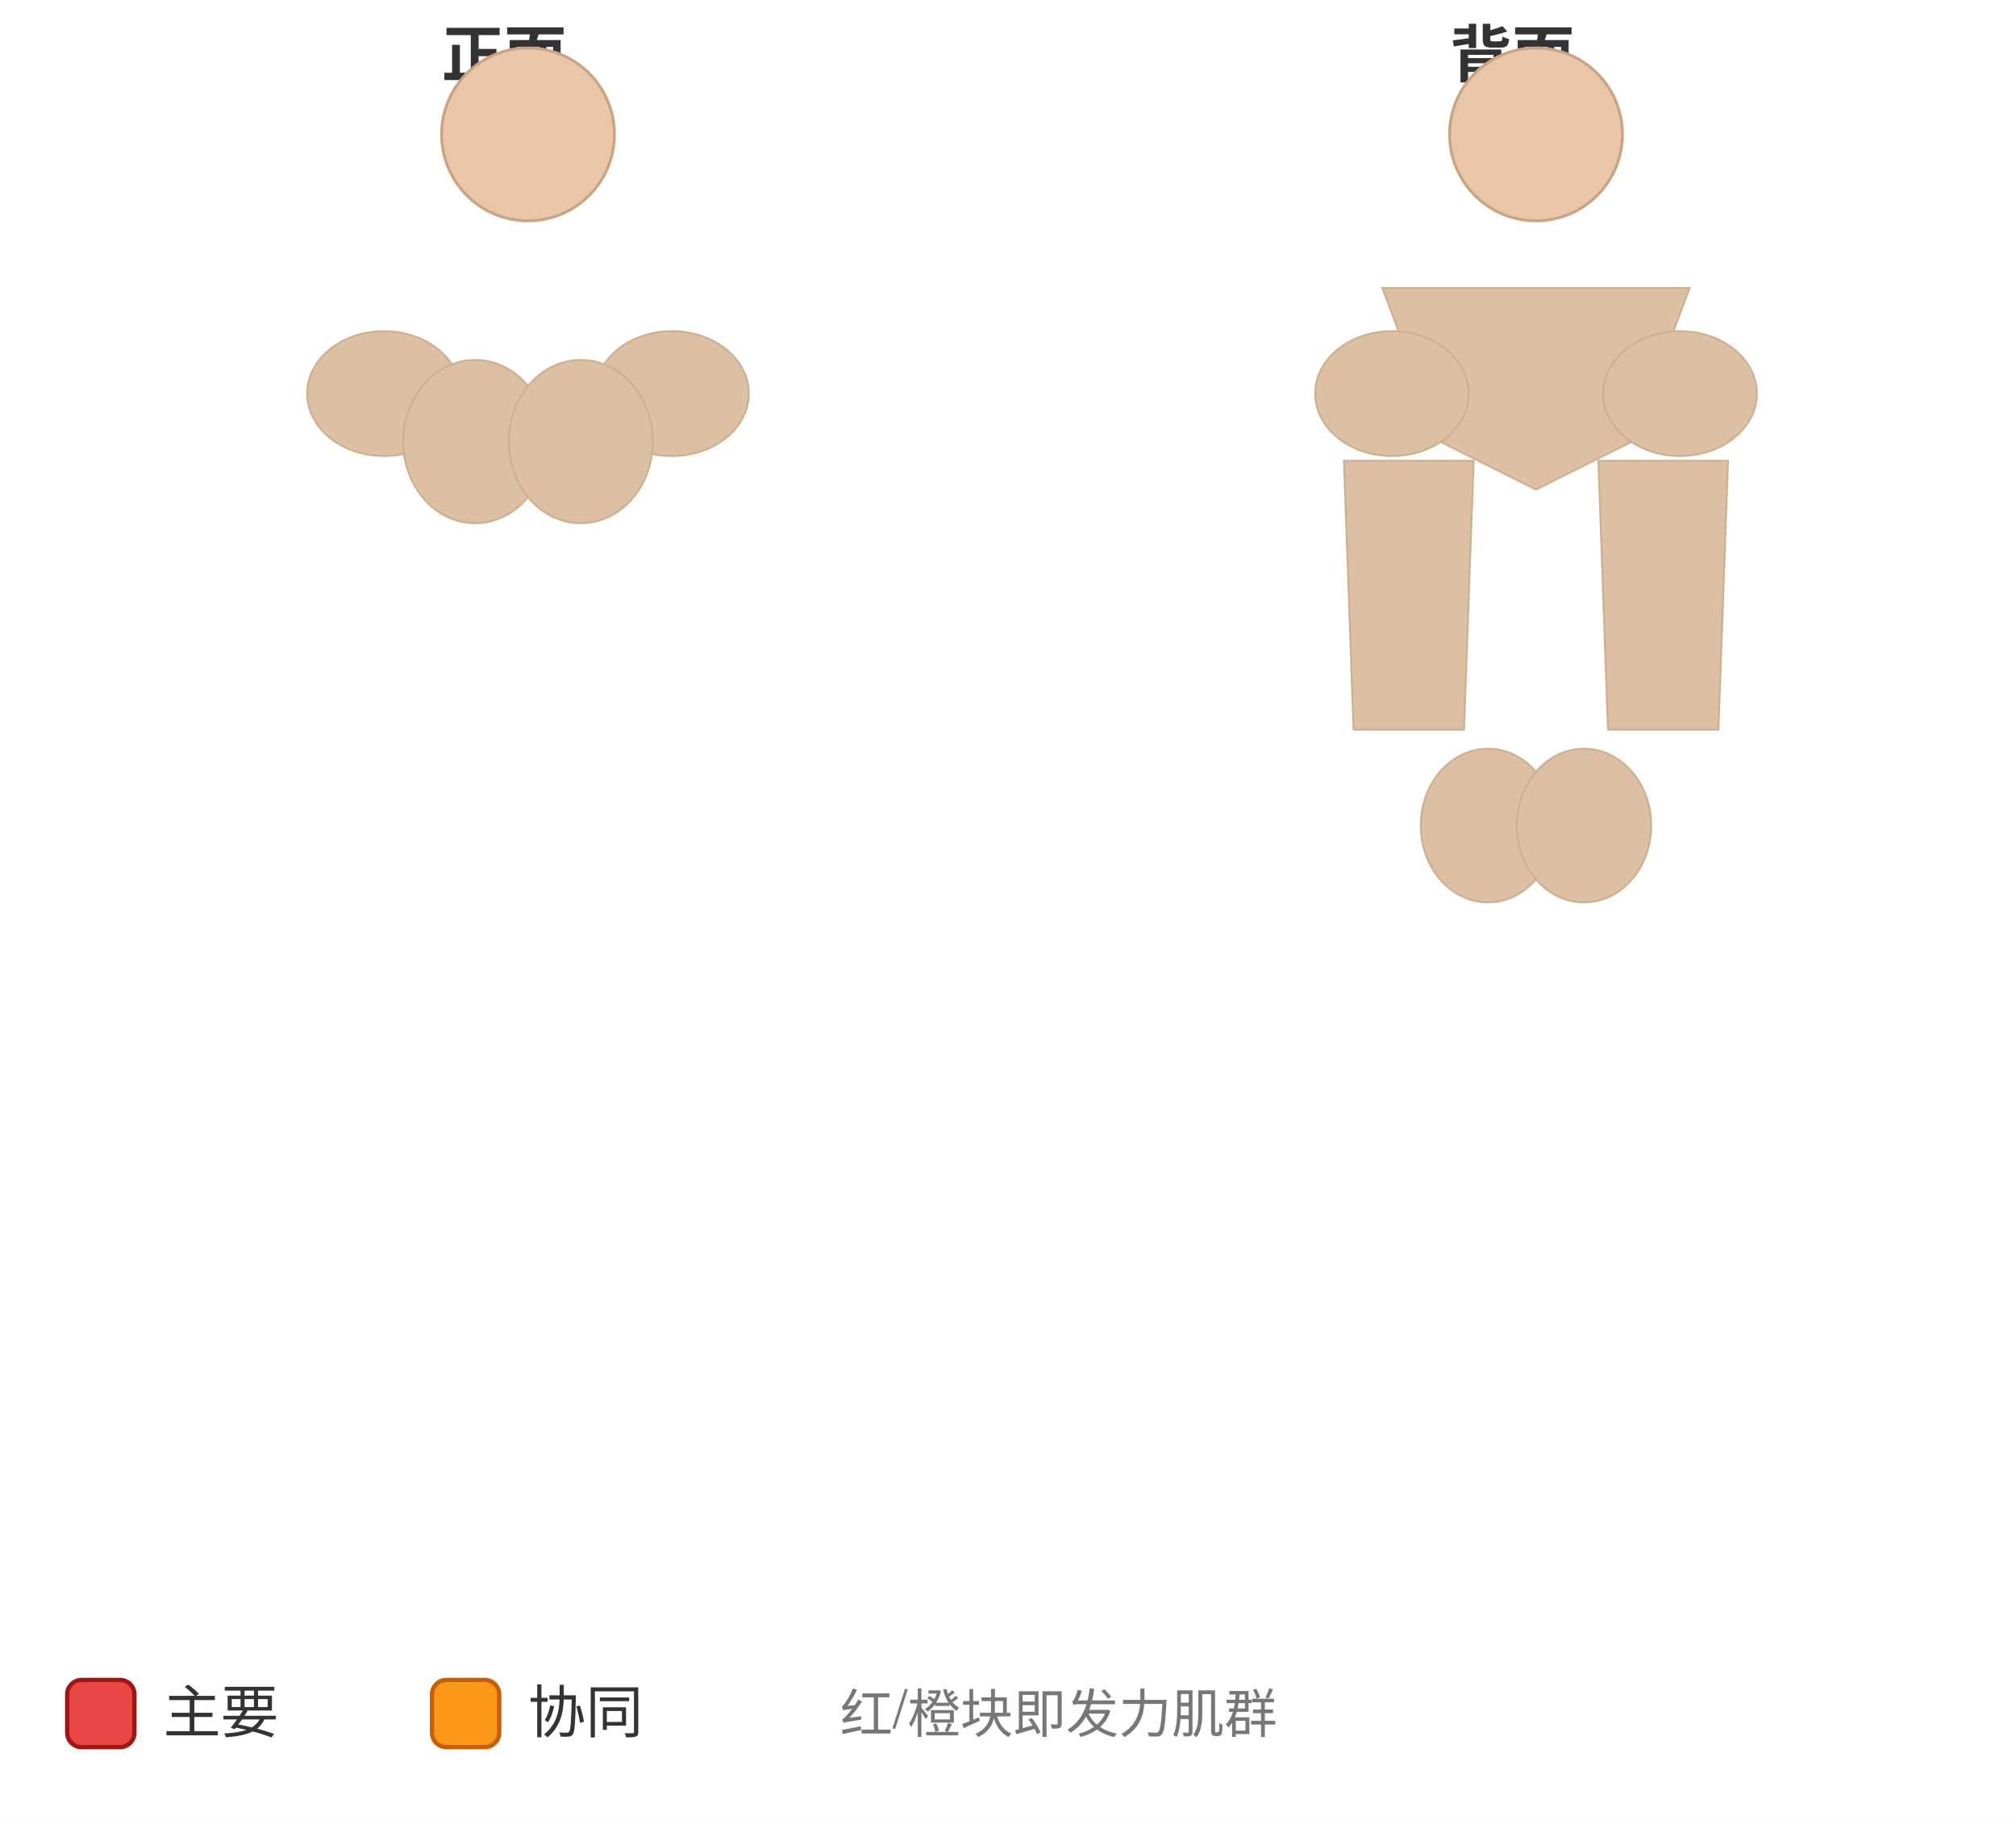
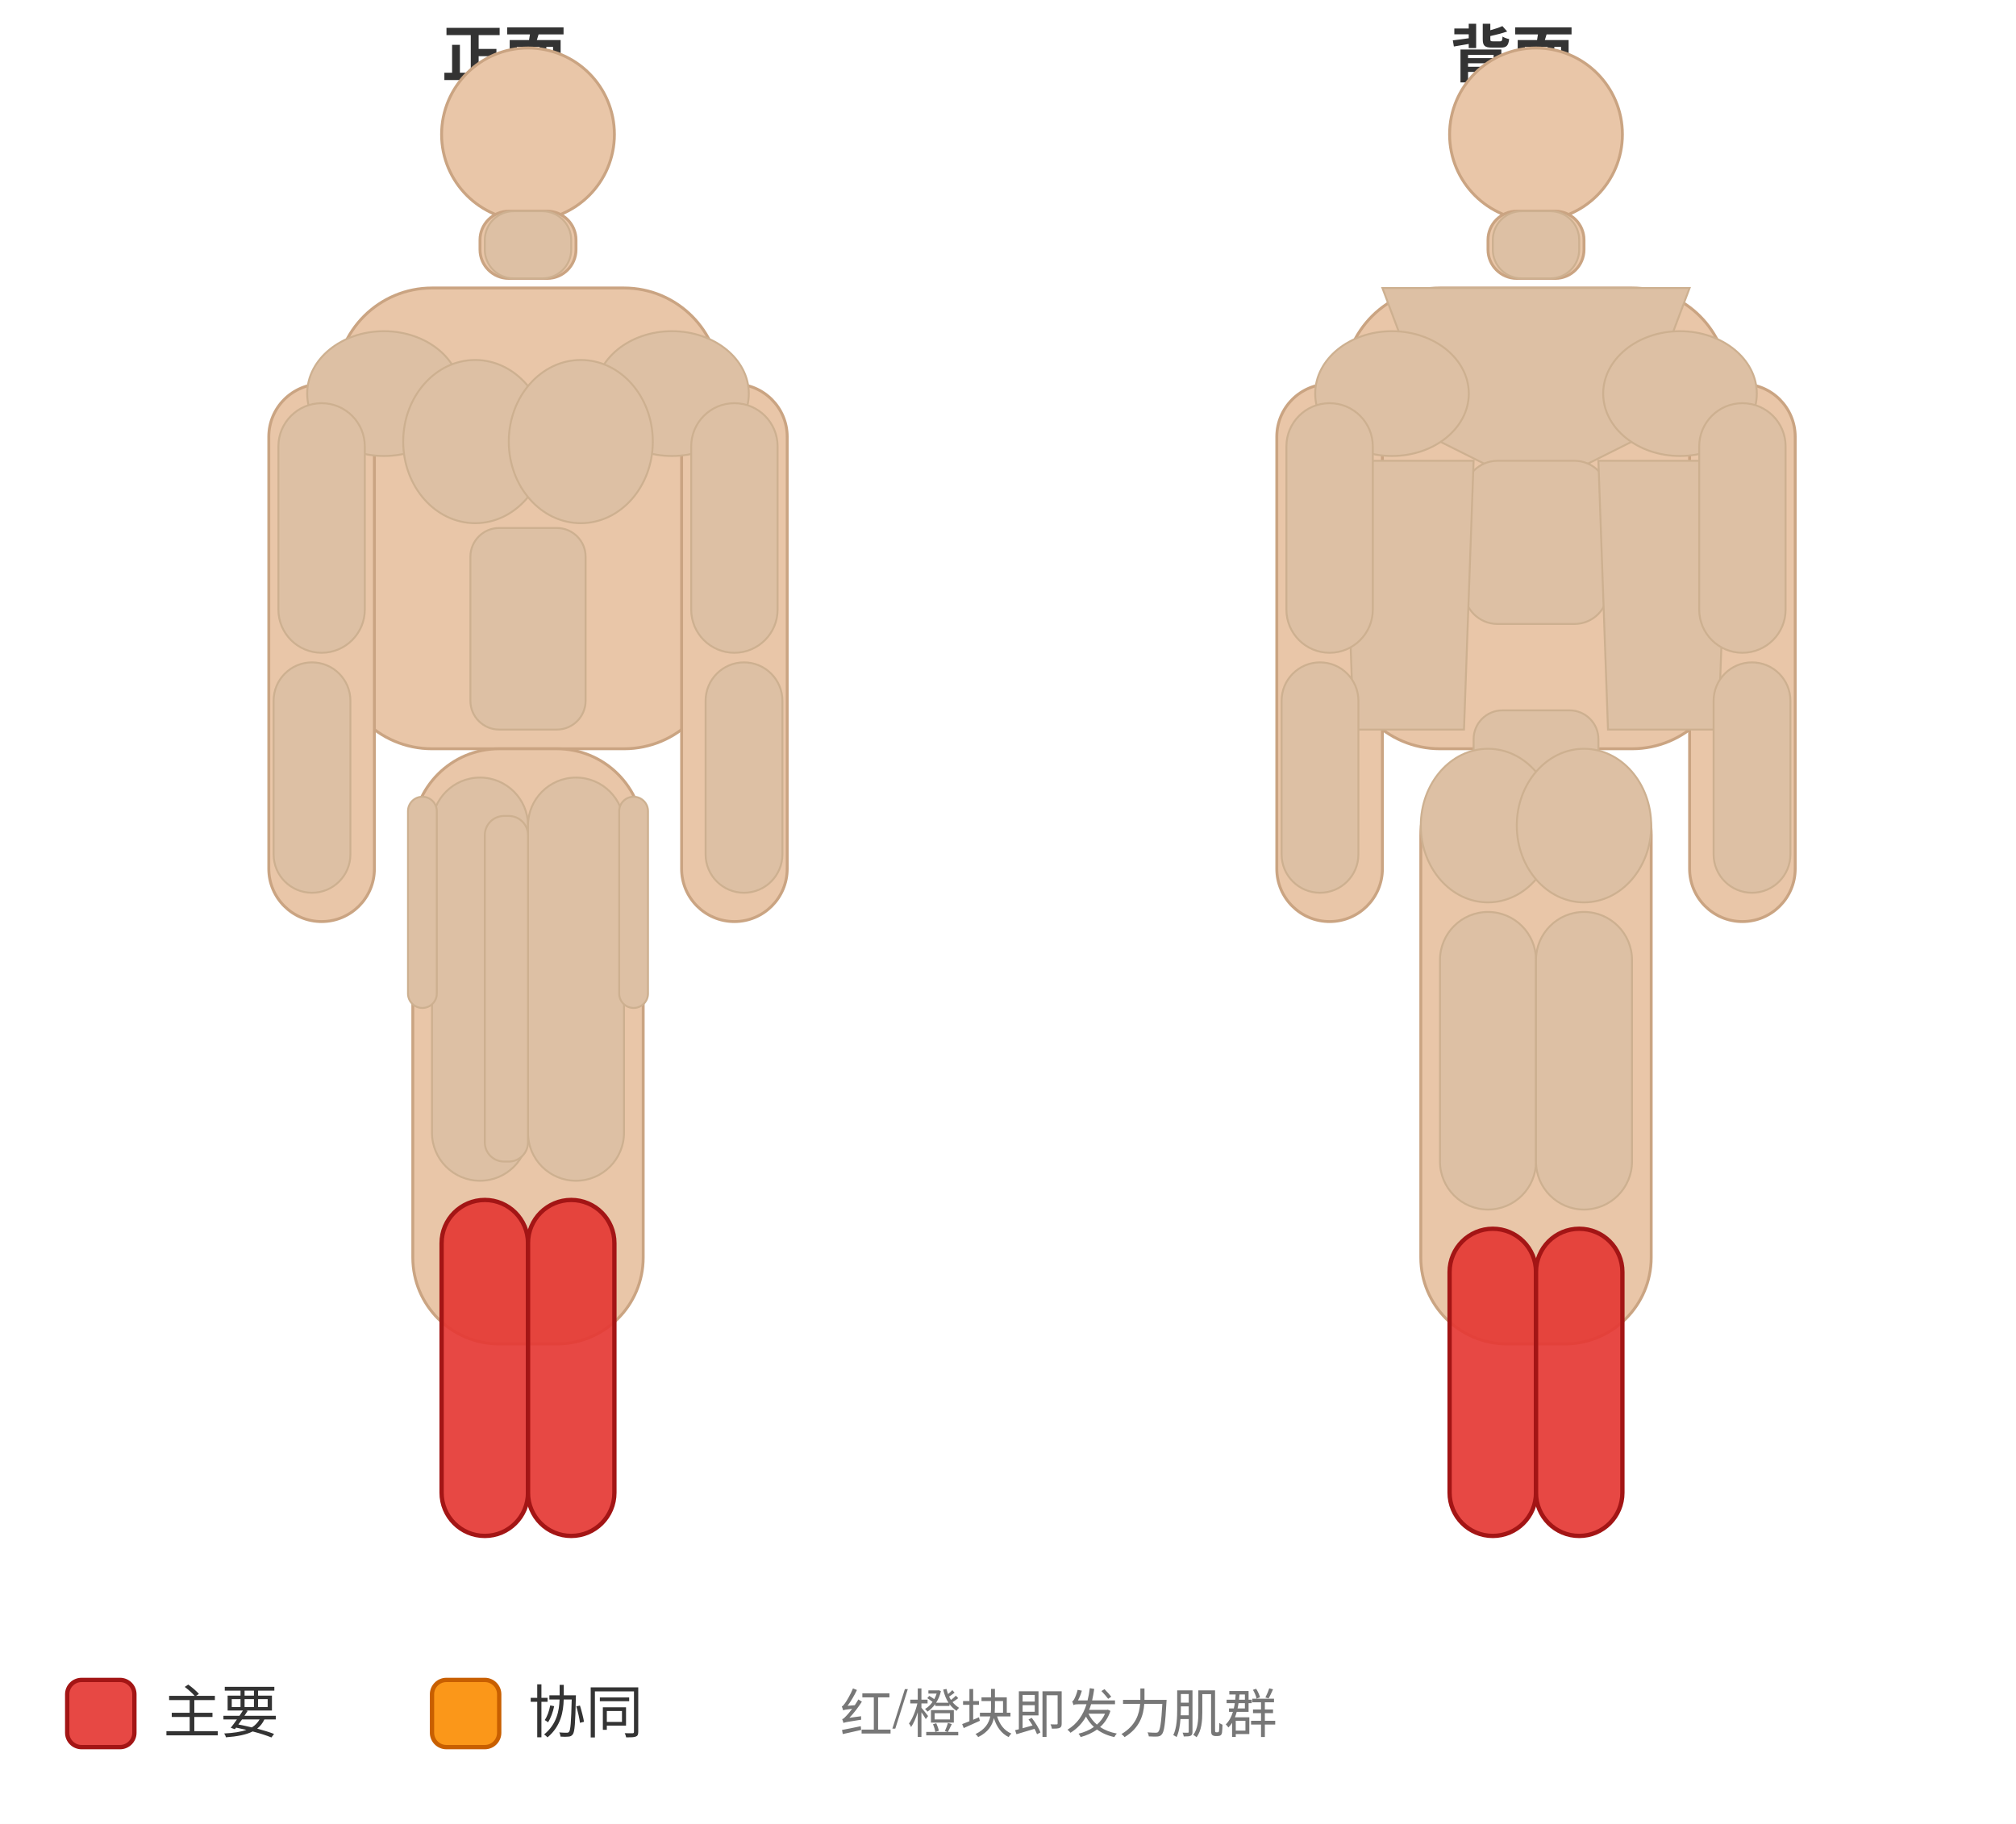
- <svg xmlns="http://www.w3.org/2000/svg" viewBox="0 0 420 380" font-family="-apple-system,Segoe UI,Helvetica,Arial,sans-serif">
+ <svg xmlns="http://www.w3.org/2000/svg" viewBox="0 0 420 380" width="420" height="380" font-family="-apple-system,Segoe UI,Helvetica,Arial,sans-serif">
  <rect width="420" height="380" fill="#ffffff" />
  <text x="105" y="16" font-size="13" font-weight="700" text-anchor="middle" fill="#333">正面</text>
  <text x="315" y="16" font-size="13" font-weight="700" text-anchor="middle" fill="#333">背面</text>
  <g transform="translate(10,0)">
    <circle fill="#e9c6a8" stroke="#caa482" stroke-width="0.6" cx="100" cy="28" r="18" />
-     <rect fill="#e9c6a8" stroke="#caa482" stroke-width="0.6" x="90" y="44" w="20" h="14" rx="6" />
-     <rect fill="#e9c6a8" stroke="#caa482" stroke-width="0.6" x="60" y="60" w="80" h="96" rx="20" />
-     <rect fill="#e9c6a8" stroke="#caa482" stroke-width="0.6" x="46" y="80" w="22" h="112" rx="11" />
-     <rect fill="#e9c6a8" stroke="#caa482" stroke-width="0.6" x="132" y="80" w="22" h="112" rx="11" />
-     <rect fill="#e9c6a8" stroke="#caa482" stroke-width="0.6" x="76" y="156" w="48" h="124" rx="18" />
-     <rect fill="#ddc0a4" stroke="#cdb090" stroke-width="0.4" x="91" y="44" w="18" h="14" rx="6" />
+     <rect fill="#e9c6a8" stroke="#caa482" stroke-width="0.6" x="90" y="44" width="20" height="14" rx="6" />
+     <rect fill="#e9c6a8" stroke="#caa482" stroke-width="0.6" x="60" y="60" width="80" height="96" rx="20" />
+     <rect fill="#e9c6a8" stroke="#caa482" stroke-width="0.6" x="46" y="80" width="22" height="112" rx="11" />
+     <rect fill="#e9c6a8" stroke="#caa482" stroke-width="0.6" x="132" y="80" width="22" height="112" rx="11" />
+     <rect fill="#e9c6a8" stroke="#caa482" stroke-width="0.6" x="76" y="156" width="48" height="124" rx="18" />
+     <rect fill="#ddc0a4" stroke="#cdb090" stroke-width="0.4" x="91" y="44" width="18" height="14" rx="6" />
    <ellipse fill="#ddc0a4" stroke="#cdb090" stroke-width="0.4" cx="70" cy="82" rx="16" ry="13" />
    <ellipse fill="#ddc0a4" stroke="#cdb090" stroke-width="0.4" cx="130" cy="82" rx="16" ry="13" />
    <ellipse fill="#ddc0a4" stroke="#cdb090" stroke-width="0.4" cx="89" cy="92" rx="15" ry="17" />
    <ellipse fill="#ddc0a4" stroke="#cdb090" stroke-width="0.4" cx="111" cy="92" rx="15" ry="17" />
-     <rect fill="#ddc0a4" stroke="#cdb090" stroke-width="0.4" x="48" y="84" w="18" h="52" rx="9" />
-     <rect fill="#ddc0a4" stroke="#cdb090" stroke-width="0.4" x="134" y="84" w="18" h="52" rx="9" />
-     <rect fill="#ddc0a4" stroke="#cdb090" stroke-width="0.4" x="47" y="138" w="16" h="48" rx="8" />
-     <rect fill="#ddc0a4" stroke="#cdb090" stroke-width="0.4" x="137" y="138" w="16" h="48" rx="8" />
-     <rect fill="#ddc0a4" stroke="#cdb090" stroke-width="0.4" x="88" y="110" w="24" h="42" rx="6" />
-     <rect fill="#ddc0a4" stroke="#cdb090" stroke-width="0.4" x="80" y="162" w="20" h="84" rx="10" />
-     <rect fill="#ddc0a4" stroke="#cdb090" stroke-width="0.4" x="100" y="162" w="20" h="84" rx="10" />
-     <rect fill="#ddc0a4" stroke="#cdb090" stroke-width="0.4" x="91" y="170" w="9" h="72" rx="4" />
-     <rect fill="#ddc0a4" stroke="#cdb090" stroke-width="0.4" x="75" y="166" w="6" h="44" rx="3" />
-     <rect fill="#ddc0a4" stroke="#cdb090" stroke-width="0.4" x="119" y="166" w="6" h="44" rx="3" />
-     <rect fill="#e53935" fill-opacity="0.92" stroke="#a31515" stroke-width="0.9" x="82" y="250" w="18" h="70" rx="9" />
-     <rect fill="#e53935" fill-opacity="0.92" stroke="#a31515" stroke-width="0.9" x="100" y="250" w="18" h="70" rx="9" />
+     <rect fill="#ddc0a4" stroke="#cdb090" stroke-width="0.4" x="48" y="84" width="18" height="52" rx="9" />
+     <rect fill="#ddc0a4" stroke="#cdb090" stroke-width="0.4" x="134" y="84" width="18" height="52" rx="9" />
+     <rect fill="#ddc0a4" stroke="#cdb090" stroke-width="0.4" x="47" y="138" width="16" height="48" rx="8" />
+     <rect fill="#ddc0a4" stroke="#cdb090" stroke-width="0.4" x="137" y="138" width="16" height="48" rx="8" />
+     <rect fill="#ddc0a4" stroke="#cdb090" stroke-width="0.4" x="88" y="110" width="24" height="42" rx="6" />
+     <rect fill="#ddc0a4" stroke="#cdb090" stroke-width="0.4" x="80" y="162" width="20" height="84" rx="10" />
+     <rect fill="#ddc0a4" stroke="#cdb090" stroke-width="0.4" x="100" y="162" width="20" height="84" rx="10" />
+     <rect fill="#ddc0a4" stroke="#cdb090" stroke-width="0.4" x="91" y="170" width="9" height="72" rx="4" />
+     <rect fill="#ddc0a4" stroke="#cdb090" stroke-width="0.4" x="75" y="166" width="6" height="44" rx="3" />
+     <rect fill="#ddc0a4" stroke="#cdb090" stroke-width="0.4" x="119" y="166" width="6" height="44" rx="3" />
+     <rect fill="#e53935" fill-opacity="0.92" stroke="#a31515" stroke-width="0.9" x="82" y="250" width="18" height="70" rx="9" />
+     <rect fill="#e53935" fill-opacity="0.92" stroke="#a31515" stroke-width="0.9" x="100" y="250" width="18" height="70" rx="9" />
  </g>
  <g transform="translate(220,0)">
    <circle fill="#e9c6a8" stroke="#caa482" stroke-width="0.6" cx="100" cy="28" r="18" />
-     <rect fill="#e9c6a8" stroke="#caa482" stroke-width="0.6" x="90" y="44" w="20" h="14" rx="6" />
-     <rect fill="#e9c6a8" stroke="#caa482" stroke-width="0.6" x="60" y="60" w="80" h="96" rx="20" />
-     <rect fill="#e9c6a8" stroke="#caa482" stroke-width="0.6" x="46" y="80" w="22" h="112" rx="11" />
-     <rect fill="#e9c6a8" stroke="#caa482" stroke-width="0.6" x="132" y="80" w="22" h="112" rx="11" />
-     <rect fill="#e9c6a8" stroke="#caa482" stroke-width="0.6" x="76" y="156" w="48" h="124" rx="18" />
-     <rect fill="#ddc0a4" stroke="#cdb090" stroke-width="0.4" x="91" y="44" w="18" h="14" rx="6" />
+     <rect fill="#e9c6a8" stroke="#caa482" stroke-width="0.6" x="90" y="44" width="20" height="14" rx="6" />
+     <rect fill="#e9c6a8" stroke="#caa482" stroke-width="0.6" x="60" y="60" width="80" height="96" rx="20" />
+     <rect fill="#e9c6a8" stroke="#caa482" stroke-width="0.6" x="46" y="80" width="22" height="112" rx="11" />
+     <rect fill="#e9c6a8" stroke="#caa482" stroke-width="0.6" x="132" y="80" width="22" height="112" rx="11" />
+     <rect fill="#e9c6a8" stroke="#caa482" stroke-width="0.6" x="76" y="156" width="48" height="124" rx="18" />
+     <rect fill="#ddc0a4" stroke="#cdb090" stroke-width="0.4" x="91" y="44" width="18" height="14" rx="6" />
    <polygon fill="#ddc0a4" stroke="#cdb090" stroke-width="0.4" points="68,60 132,60 120,92 100,102 80,92" />
    <ellipse fill="#ddc0a4" stroke="#cdb090" stroke-width="0.4" cx="70" cy="82" rx="16" ry="13" />
    <ellipse fill="#ddc0a4" stroke="#cdb090" stroke-width="0.4" cx="130" cy="82" rx="16" ry="13" />
-     <rect fill="#ddc0a4" stroke="#cdb090" stroke-width="0.4" x="85" y="96" w="30" h="34" rx="7" />
+     <rect fill="#ddc0a4" stroke="#cdb090" stroke-width="0.4" x="85" y="96" width="30" height="34" rx="7" />
    <polygon fill="#ddc0a4" stroke="#cdb090" stroke-width="0.4" points="60,96 87,96 85,152 62,152" />
    <polygon fill="#ddc0a4" stroke="#cdb090" stroke-width="0.4" points="113,96 140,96 138,152 115,152" />
-     <rect fill="#ddc0a4" stroke="#cdb090" stroke-width="0.4" x="87" y="148" w="26" h="18" rx="6" />
-     <rect fill="#ddc0a4" stroke="#cdb090" stroke-width="0.4" x="48" y="84" w="18" h="52" rx="9" />
-     <rect fill="#ddc0a4" stroke="#cdb090" stroke-width="0.4" x="134" y="84" w="18" h="52" rx="9" />
-     <rect fill="#ddc0a4" stroke="#cdb090" stroke-width="0.4" x="47" y="138" w="16" h="48" rx="8" />
-     <rect fill="#ddc0a4" stroke="#cdb090" stroke-width="0.4" x="137" y="138" w="16" h="48" rx="8" />
+     <rect fill="#ddc0a4" stroke="#cdb090" stroke-width="0.4" x="87" y="148" width="26" height="18" rx="6" />
+     <rect fill="#ddc0a4" stroke="#cdb090" stroke-width="0.4" x="48" y="84" width="18" height="52" rx="9" />
+     <rect fill="#ddc0a4" stroke="#cdb090" stroke-width="0.4" x="134" y="84" width="18" height="52" rx="9" />
+     <rect fill="#ddc0a4" stroke="#cdb090" stroke-width="0.4" x="47" y="138" width="16" height="48" rx="8" />
+     <rect fill="#ddc0a4" stroke="#cdb090" stroke-width="0.4" x="137" y="138" width="16" height="48" rx="8" />
    <ellipse fill="#ddc0a4" stroke="#cdb090" stroke-width="0.4" cx="90" cy="172" rx="14" ry="16" />
    <ellipse fill="#ddc0a4" stroke="#cdb090" stroke-width="0.4" cx="110" cy="172" rx="14" ry="16" />
-     <rect fill="#ddc0a4" stroke="#cdb090" stroke-width="0.4" x="80" y="190" w="20" h="62" rx="10" />
-     <rect fill="#ddc0a4" stroke="#cdb090" stroke-width="0.4" x="100" y="190" w="20" h="62" rx="10" />
-     <rect fill="#e53935" fill-opacity="0.92" stroke="#a31515" stroke-width="0.9" x="82" y="256" w="18" h="64" rx="9" />
-     <rect fill="#e53935" fill-opacity="0.92" stroke="#a31515" stroke-width="0.9" x="100" y="256" w="18" h="64" rx="9" />
+     <rect fill="#ddc0a4" stroke="#cdb090" stroke-width="0.4" x="80" y="190" width="20" height="62" rx="10" />
+     <rect fill="#ddc0a4" stroke="#cdb090" stroke-width="0.4" x="100" y="190" width="20" height="62" rx="10" />
+     <rect fill="#e53935" fill-opacity="0.92" stroke="#a31515" stroke-width="0.9" x="82" y="256" width="18" height="64" rx="9" />
+     <rect fill="#e53935" fill-opacity="0.92" stroke="#a31515" stroke-width="0.9" x="100" y="256" width="18" height="64" rx="9" />
  </g>
  <rect x="14" y="350" width="14" height="14" rx="3" fill="#e53935" fill-opacity="0.92" stroke="#a31515" stroke-width="0.9" />
  <text x="34" y="361" font-size="12" fill="#333">主要</text>
  <rect x="90" y="350" width="14" height="14" rx="3" fill="#fb8c00" fill-opacity="0.9" stroke="#c85f00" stroke-width="0.9" />
  <text x="110" y="361" font-size="12" fill="#333">协同</text>
  <text x="175" y="361" font-size="11" fill="#777">红/橙块即发力肌群</text>
</svg>
